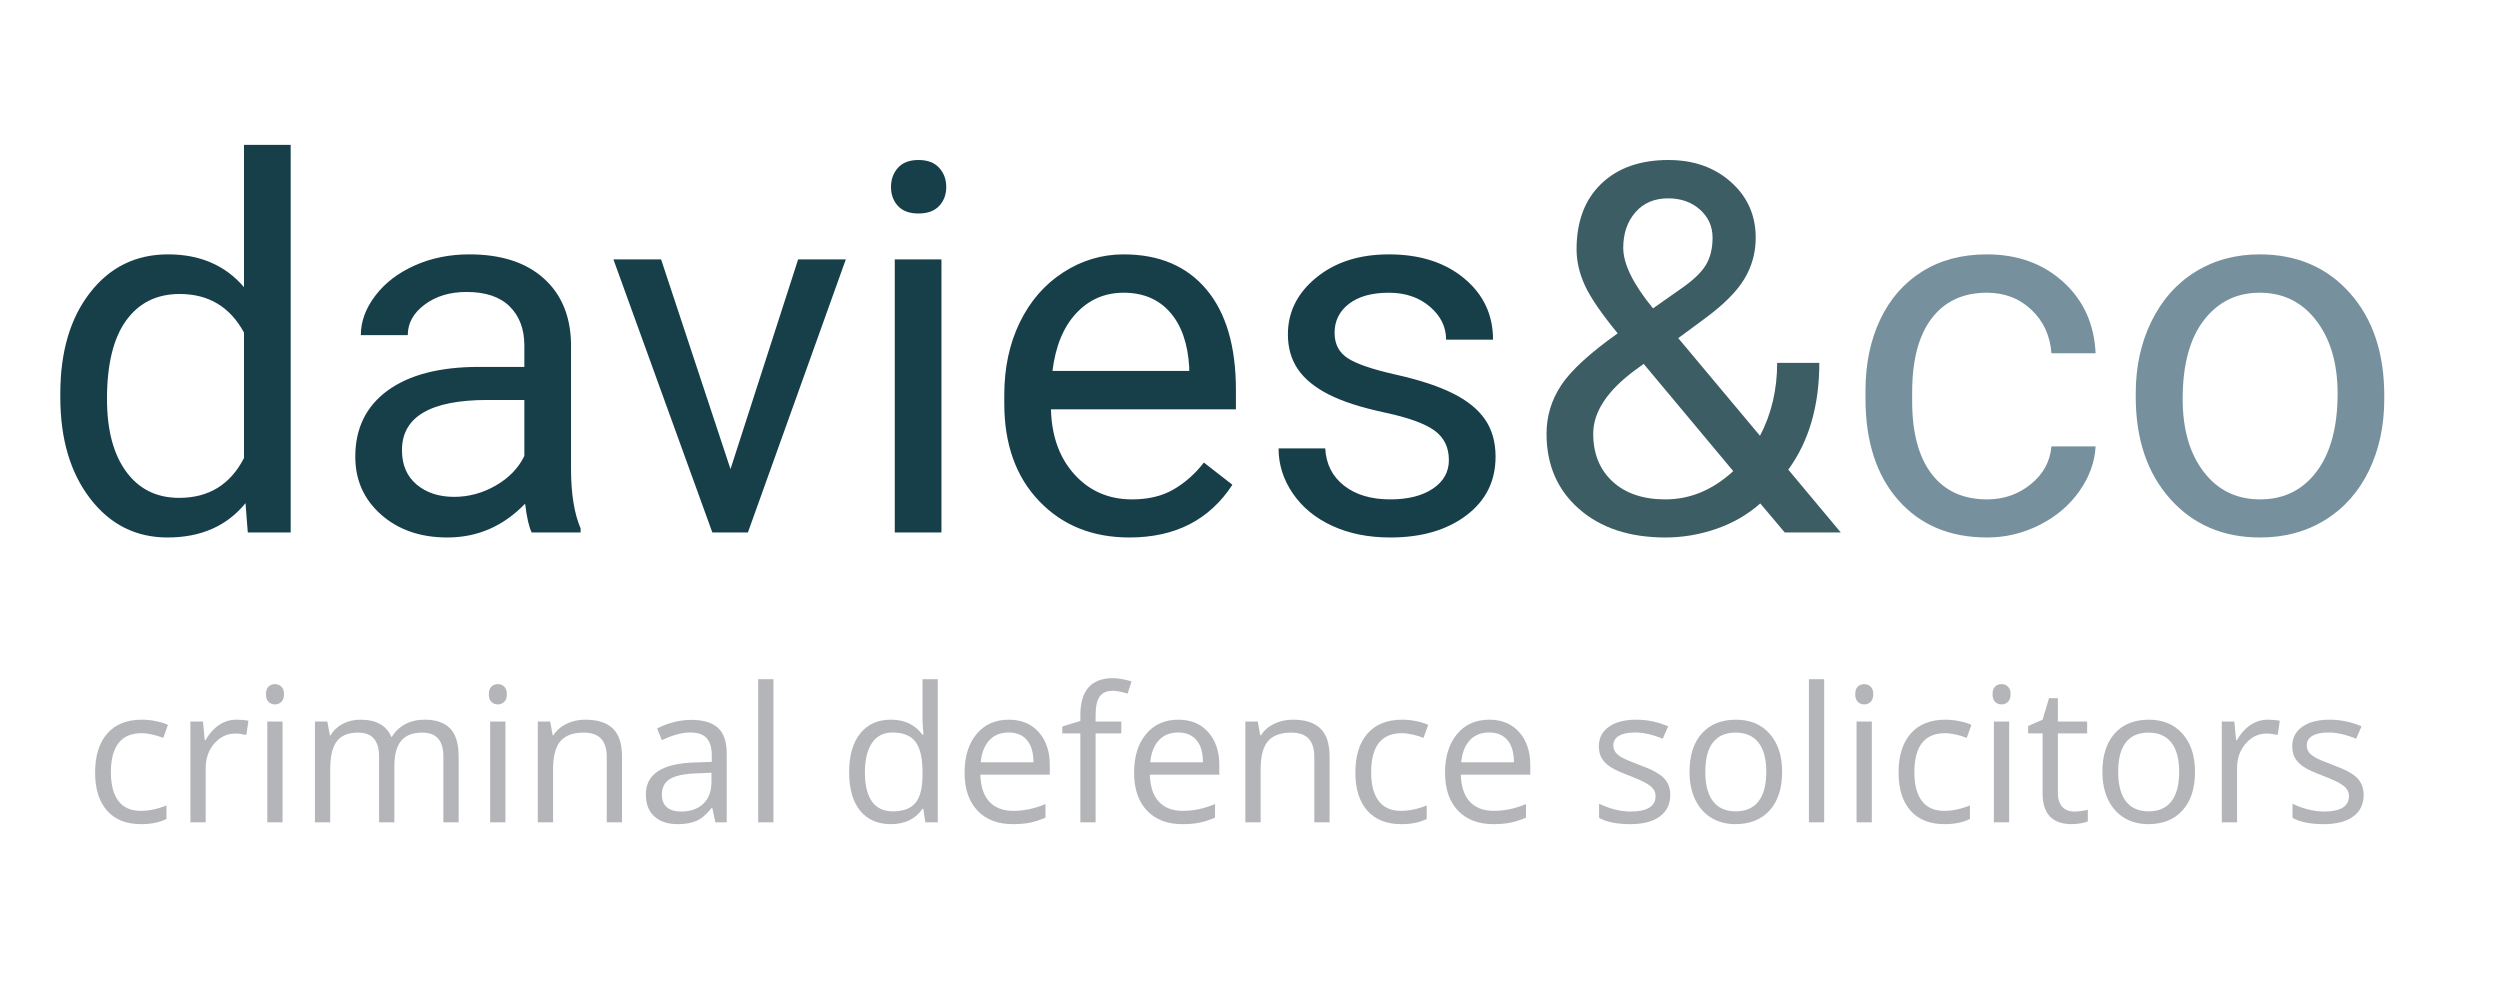
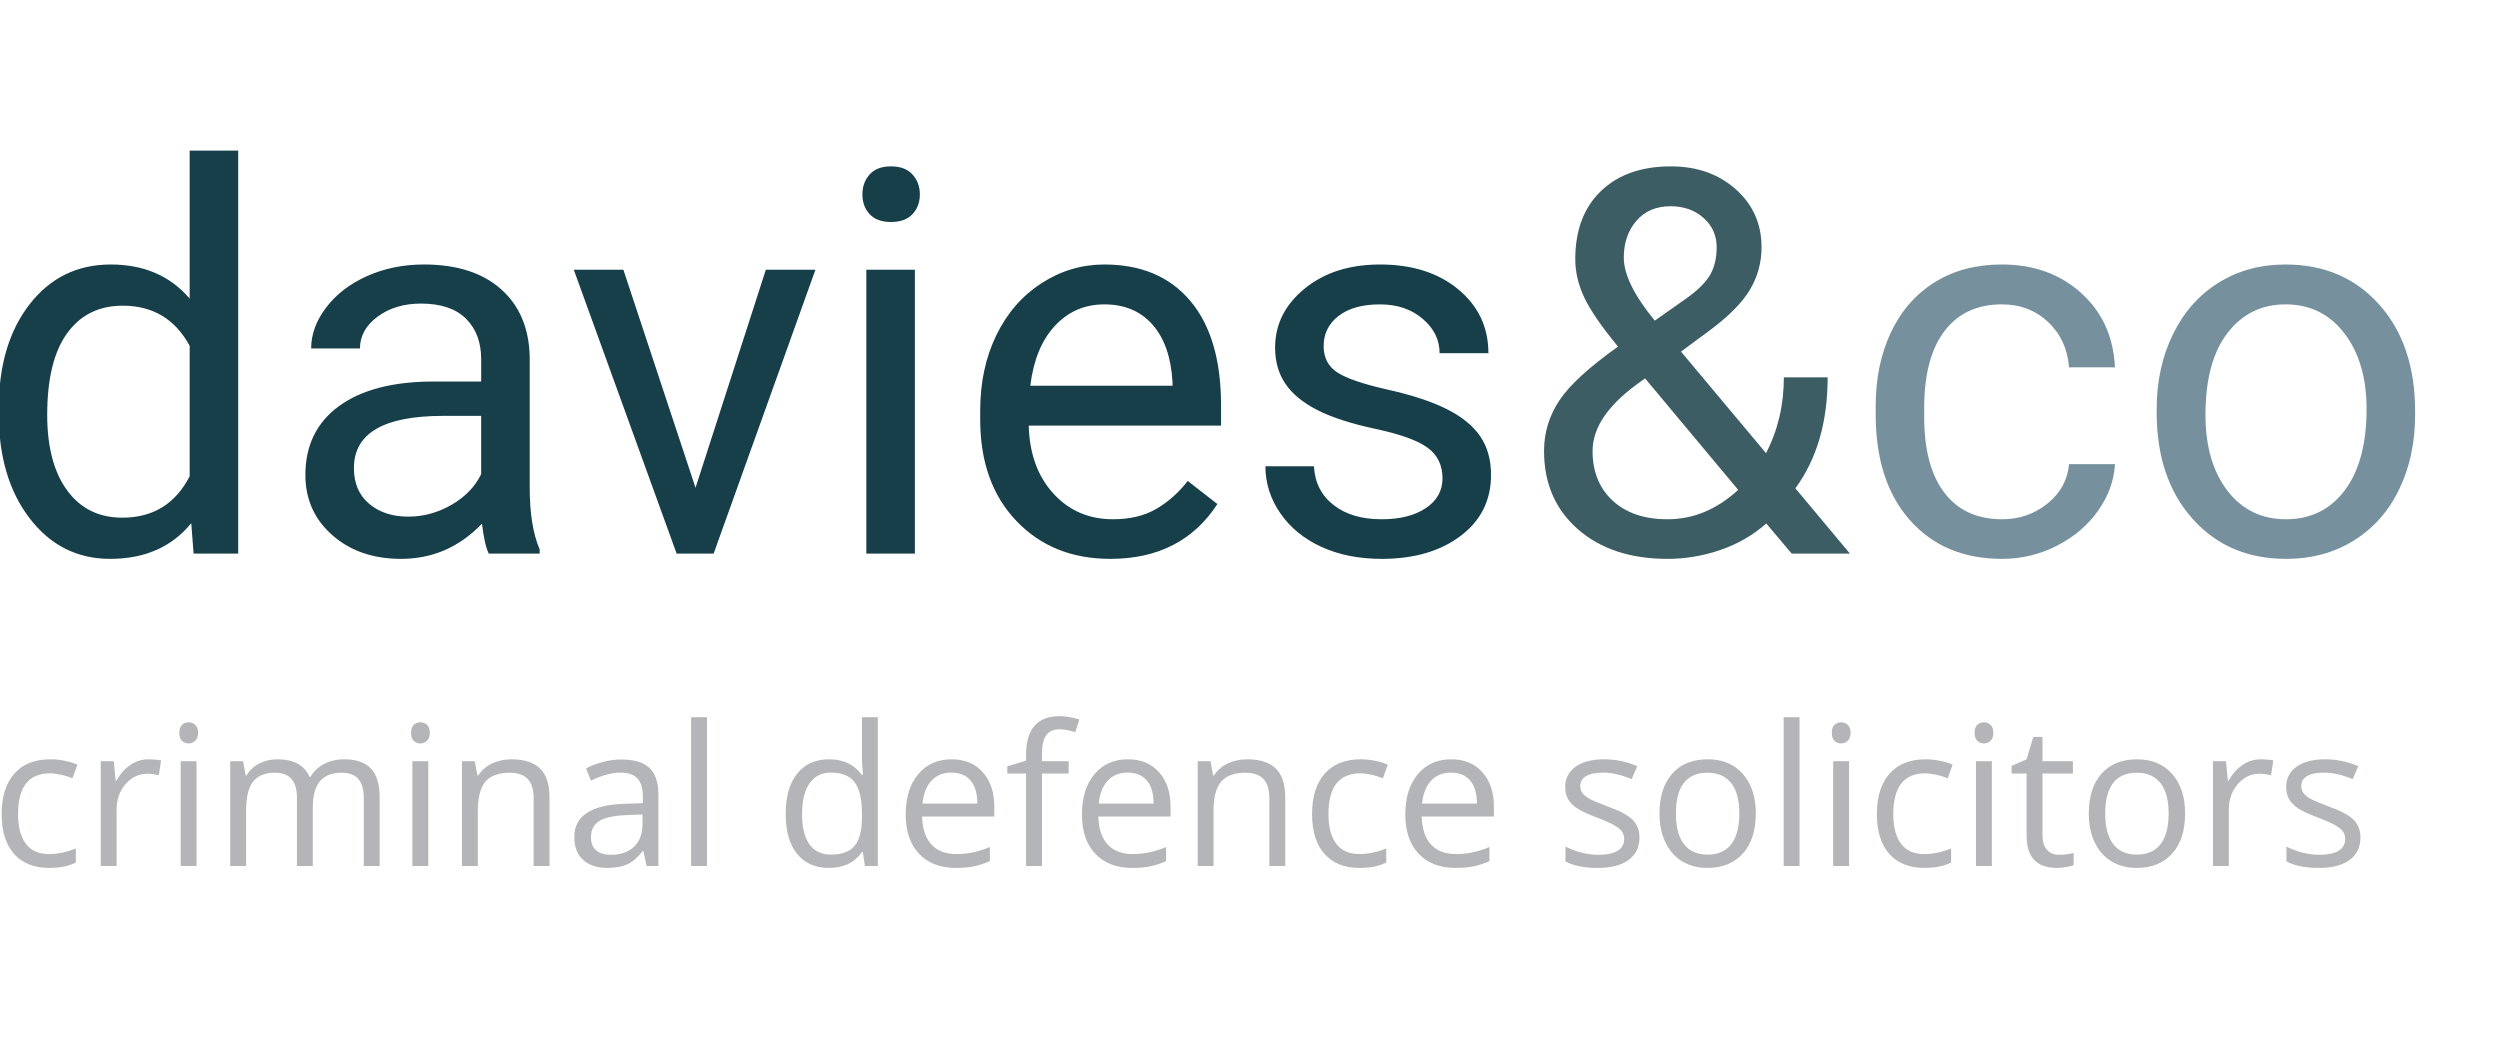
- <svg xmlns="http://www.w3.org/2000/svg" version="1.1" viewBox="0.0 0.0 619.226 246.63" fill="none" stroke="none" stroke-linecap="square" stroke-miterlimit="10">
+ <svg xmlns="http://www.w3.org/2000/svg" version="1.1" viewBox="0.0 0.0 595.53 247.068" fill="none" stroke="none" stroke-linecap="square" stroke-miterlimit="10">
  <clipPath id="p.0">
-     <path d="m0 0l619.226 0l0 246.63l-619.226 0l0 -246.63z" clip-rule="nonzero" />
+     <path d="m0 0l595.53 0l0 247.068l-595.53 0l0 -247.068z" clip-rule="nonzero" />
  </clipPath>
  <g clip-path="url(#p.0)">
-     <path fill="#000000" fill-opacity="0.0" d="m0 0l619.226 0l0 246.63l-619.226 0z" fill-rule="evenodd" />
-     <path fill="#000000" fill-opacity="0.0" d="m0 0l656.346 0l0 149.89l-656.346 0z" fill-rule="evenodd" />
-     <path fill="#163f4a" d="m14.938 97.505q0 -15.562 7.375 -25.031q7.375 -9.469 19.312 -9.469q11.875 0 18.812 8.125l0 -35.25l11.562 0l0 96.0l-10.625 0l-0.562 -7.25q-6.938 8.5 -19.312 8.5q-11.75 0 -19.156 -9.625q-7.406 -9.625 -7.406 -25.125l0 -0.875zm11.562 1.312q0 11.5 4.75 18.0q4.75 6.5 13.125 6.5q11.0 0 16.062 -9.875l0 -31.062q-5.188 -9.562 -15.938 -9.562q-8.5 0 -13.25 6.562q-4.75 6.562 -4.75 19.438zm105.188 33.062q-1.0 -2.0 -1.625 -7.125q-8.062 8.375 -19.25 8.375q-10.0 0 -16.406 -5.656q-6.406 -5.656 -6.406 -14.344q0 -10.562 8.031 -16.406q8.031 -5.844 22.594 -5.844l11.25 0l0 -5.312q0 -6.062 -3.625 -9.656q-3.625 -3.594 -10.688 -3.594q-6.188 0 -10.375 3.125q-4.188 3.125 -4.188 7.562l-11.625 0q0 -5.062 3.594 -9.781q3.594 -4.719 9.75 -7.469q6.156 -2.75 13.531 -2.75q11.688 0 18.312 5.844q6.625 5.844 6.875 16.094l0 31.125q0 9.312 2.375 14.812l0 1.0l-12.125 0zm-19.188 -8.812q5.438 0 10.312 -2.812q4.875 -2.812 7.062 -7.312l0 -13.875l-9.062 0q-21.25 0 -21.25 12.438q0 5.438 3.625 8.5q3.625 3.062 9.312 3.062zm68.438 -6.875l16.75 -51.938l11.812 0l-24.25 67.625l-8.812 0l-24.5 -67.625l11.812 0l17.188 51.938zm52.25 15.688l-11.562 0l0 -67.625l11.562 0l0 67.625zm-12.5 -85.562q0 -2.812 1.719 -4.75q1.719 -1.938 5.094 -1.938q3.375 0 5.125 1.938q1.75 1.938 1.75 4.75q0 2.812 -1.75 4.688q-1.75 1.875 -5.125 1.875q-3.375 0 -5.094 -1.875q-1.719 -1.875 -1.719 -4.688zm59.062 86.812q-13.75 0 -22.375 -9.031q-8.625 -9.031 -8.625 -24.156l0 -2.125q0 -10.062 3.844 -17.969q3.844 -7.906 10.75 -12.375q6.906 -4.469 14.969 -4.469q13.188 0 20.5 8.688q7.312 8.688 7.312 24.875l0 4.812l-45.812 0q0.25 10.0 5.844 16.156q5.594 6.156 14.219 6.156q6.125 0 10.375 -2.5q4.25 -2.5 7.438 -6.625l7.062 5.5q-8.5 13.062 -25.5 13.062zm-1.438 -60.625q-7.0 0 -11.75 5.094q-4.75 5.094 -5.875 14.281l33.875 0l0 -0.875q-0.5 -8.812 -4.75 -13.656q-4.25 -4.844 -11.5 -4.844zm80.562 41.438q0 -4.688 -3.531 -7.281q-3.531 -2.594 -12.312 -4.469q-8.781 -1.875 -13.938 -4.5q-5.156 -2.625 -7.625 -6.25q-2.469 -3.625 -2.469 -8.625q0 -8.312 7.031 -14.062q7.031 -5.75 17.969 -5.75q11.5 0 18.656 5.938q7.156 5.938 7.156 15.188l-11.625 0q0 -4.75 -4.031 -8.188q-4.031 -3.438 -10.156 -3.438q-6.312 0 -9.875 2.75q-3.562 2.75 -3.562 7.188q0 4.188 3.312 6.312q3.312 2.125 11.969 4.062q8.656 1.938 14.031 4.625q5.375 2.688 7.969 6.469q2.594 3.781 2.594 9.219q0 9.062 -7.25 14.531q-7.25 5.469 -18.812 5.469q-8.125 0 -14.375 -2.875q-6.25 -2.875 -9.781 -8.031q-3.531 -5.156 -3.531 -11.156l11.562 0q0.312 5.812 4.656 9.219q4.344 3.406 11.469 3.406q6.562 0 10.531 -2.656q3.969 -2.656 3.969 -7.094z" fill-rule="nonzero" />
-     <path fill="#3d5d64" d="m383.062 107.443q0 -6.562 3.656 -12.062q3.656 -5.5 13.969 -12.812q-6.062 -7.375 -8.125 -11.875q-2.062 -4.5 -2.062 -8.938q0 -10.375 6.125 -16.25q6.125 -5.875 16.625 -5.875q9.375 0 15.5 5.469q6.125 5.469 6.125 13.781q0 5.5 -2.781 10.156q-2.781 4.656 -9.719 9.781l-6.688 4.938l20.25 24.188q4.25 -8.125 4.25 -18.062l10.438 0q0 15.938 -7.688 26.438l13.0 15.562l-13.875 0l-6.062 -7.188q-4.625 4.125 -10.844 6.281q-6.219 2.156 -12.656 2.156q-13.312 0 -21.375 -7.062q-8.062 -7.062 -8.062 -18.625zm29.438 16.25q9.188 0 16.812 -7.0l-22.188 -26.562l-2.062 1.5q-10.438 7.688 -10.438 15.812q0 7.375 4.781 11.812q4.781 4.438 13.094 4.438zm-10.438 -62.312q0 6.0 7.375 15.0l7.375 -5.188q4.25 -3.0 5.812 -5.719q1.562 -2.719 1.562 -6.594q0 -4.188 -3.125 -6.969q-3.125 -2.781 -7.875 -2.781q-5.125 0 -8.125 3.469q-3.0 3.469 -3.0 8.781z" fill-rule="nonzero" />
-     <path fill="#76919d" d="m492.188 123.693q6.188 0 10.812 -3.75q4.625 -3.75 5.125 -9.375l10.938 0q-0.312 5.812 -4.0 11.062q-3.688 5.25 -9.844 8.375q-6.156 3.125 -13.031 3.125q-13.812 0 -21.969 -9.219q-8.156 -9.219 -8.156 -25.219l0 -1.938q0 -9.875 3.625 -17.562q3.625 -7.688 10.406 -11.938q6.781 -4.25 16.031 -4.25q11.375 0 18.906 6.812q7.531 6.812 8.031 17.688l-10.938 0q-0.5 -6.562 -4.969 -10.781q-4.469 -4.219 -11.031 -4.219q-8.812 0 -13.656 6.344q-4.844 6.344 -4.844 18.344l0 2.188q0 11.688 4.812 18.0q4.812 6.312 13.75 6.312zm36.812 -26.25q0 -9.938 3.906 -17.875q3.906 -7.938 10.875 -12.25q6.969 -4.312 15.906 -4.312q13.812 0 22.344 9.562q8.531 9.562 8.531 25.438l0 0.812q0 9.875 -3.781 17.719q-3.781 7.844 -10.812 12.219q-7.031 4.375 -16.156 4.375q-13.75 0 -22.281 -9.562q-8.531 -9.562 -8.531 -25.312l0 -0.812zm11.625 1.375q0 11.25 5.219 18.062q5.219 6.812 13.969 6.812q8.812 0 14.0 -6.906q5.188 -6.906 5.188 -19.344q0 -11.125 -5.281 -18.031q-5.281 -6.906 -14.031 -6.906q-8.562 0 -13.812 6.812q-5.25 6.812 -5.25 19.5z" fill-rule="nonzero" />
-     <path fill="#000000" fill-opacity="0.0" d="m11.934 149.881l763.748 0l0 89.102l-763.748 0z" fill-rule="evenodd" />
-     <path fill="#b4b5b8" d="m34.919 204.134q-5.422 0 -8.391 -3.328q-2.969 -3.344 -2.969 -9.453q0 -6.266 3.016 -9.672q3.016 -3.422 8.594 -3.422q1.797 0 3.594 0.391q1.812 0.375 2.828 0.906l-1.156 3.219q-1.25 -0.516 -2.734 -0.844q-1.484 -0.328 -2.625 -0.328q-7.609 0 -7.609 9.703q0 4.609 1.859 7.078q1.859 2.453 5.5 2.453q3.125 0 6.406 -1.344l0 3.344q-2.5 1.297 -6.312 1.297zm23.634 -25.875q1.656 0 2.984 0.266l-0.531 3.516q-1.547 -0.344 -2.734 -0.344q-3.031 0 -5.188 2.469q-2.141 2.453 -2.141 6.125l0 13.391l-3.781 0l0 -24.969l3.109 0l0.438 4.625l0.188 0q1.391 -2.438 3.344 -3.75q1.953 -1.328 4.312 -1.328zm11.436 25.422l-3.781 0l0 -24.969l3.781 0l0 24.969zm-4.109 -31.734q0 -1.297 0.641 -1.891q0.641 -0.609 1.594 -0.609q0.906 0 1.562 0.609q0.672 0.609 0.672 1.891q0 1.281 -0.672 1.906q-0.656 0.625 -1.562 0.625q-0.953 0 -1.594 -0.625q-0.641 -0.625 -0.641 -1.906zm43.941 31.734l0 -16.25q0 -2.984 -1.281 -4.469q-1.266 -1.5 -3.953 -1.5q-3.531 0 -5.219 2.031q-1.688 2.031 -1.688 6.25l0 13.938l-3.781 0l0 -16.25q0 -2.984 -1.281 -4.469q-1.266 -1.5 -3.984 -1.5q-3.547 0 -5.203 2.141q-1.641 2.125 -1.641 6.984l0 13.094l-3.781 0l0 -24.969l3.062 0l0.625 3.422l0.172 0q1.078 -1.828 3.016 -2.844q1.953 -1.031 4.375 -1.031q5.859 0 7.656 4.234l0.172 0q1.125 -1.953 3.234 -3.094q2.125 -1.141 4.844 -1.141q4.234 0 6.328 2.172q2.109 2.172 2.109 6.969l0 16.281l-3.781 0zm15.367 0l-3.781 0l0 -24.969l3.781 0l0 24.969zm-4.109 -31.734q0 -1.297 0.641 -1.891q0.641 -0.609 1.594 -0.609q0.906 0 1.562 0.609q0.672 0.609 0.672 1.891q0 1.281 -0.672 1.906q-0.656 0.625 -1.562 0.625q-0.953 0 -1.594 -0.625q-0.641 -0.625 -0.641 -1.906zm29.207 31.734l0 -16.156q0 -3.047 -1.391 -4.547q-1.391 -1.516 -4.344 -1.516q-3.922 0 -5.75 2.125q-1.812 2.125 -1.812 7.0l0 13.094l-3.781 0l0 -24.969l3.062 0l0.625 3.422l0.172 0q1.172 -1.844 3.266 -2.859q2.094 -1.016 4.672 -1.016q4.516 0 6.781 2.172q2.281 2.172 2.281 6.969l0 16.281l-3.781 0zm26.902 0l-0.75 -3.547l-0.172 0q-1.875 2.344 -3.734 3.172q-1.859 0.828 -4.641 0.828q-3.703 0 -5.812 -1.906q-2.109 -1.922 -2.109 -5.453q0 -7.562 12.094 -7.922l4.234 -0.141l0 -1.547q0 -2.938 -1.266 -4.328q-1.25 -1.406 -4.031 -1.406q-3.125 0 -7.062 1.906l-1.172 -2.891q1.844 -1.0 4.047 -1.562q2.203 -0.578 4.406 -0.578q4.469 0 6.625 1.984q2.156 1.969 2.156 6.344l0 17.047l-2.812 0zm-8.531 -2.672q3.531 0 5.547 -1.922q2.016 -1.938 2.016 -5.438l0 -2.25l-3.781 0.156q-4.516 0.172 -6.516 1.406q-1.984 1.234 -1.984 3.859q0 2.047 1.234 3.125q1.25 1.062 3.484 1.062zm22.917 2.672l-3.781 0l0 -35.453l3.781 0l0 35.453zm37.124 -3.344l-0.203 0q-2.625 3.797 -7.828 3.797q-4.906 0 -7.625 -3.344q-2.719 -3.344 -2.719 -9.531q0 -6.172 2.734 -9.578q2.734 -3.422 7.609 -3.422q5.078 0 7.781 3.688l0.297 0l-0.156 -1.797l-0.094 -1.75l0 -10.172l3.781 0l0 35.453l-3.078 0l-0.5 -3.344zm-7.562 0.625q3.875 0 5.609 -2.094q1.75 -2.109 1.75 -6.812l0 -0.797q0 -5.297 -1.766 -7.562q-1.766 -2.266 -5.641 -2.266q-3.328 0 -5.094 2.578q-1.766 2.578 -1.766 7.297q0 4.781 1.75 7.219q1.766 2.438 5.156 2.438zm29.716 3.172q-5.547 0 -8.75 -3.359q-3.188 -3.375 -3.188 -9.375q0 -6.031 2.969 -9.578q2.969 -3.562 7.984 -3.562q4.688 0 7.422 3.094q2.734 3.078 2.734 8.141l0 2.391l-17.203 0q0.125 4.391 2.219 6.672q2.109 2.281 5.938 2.281q4.031 0 7.984 -1.688l0 3.375q-2.016 0.859 -3.797 1.234q-1.781 0.375 -4.312 0.375zm-1.031 -22.703q-3.0 0 -4.797 1.953q-1.781 1.953 -2.109 5.422l13.062 0q0 -3.578 -1.594 -5.469q-1.594 -1.906 -4.562 -1.906zm27.91 0.219l-6.359 0l0 22.031l-3.781 0l0 -22.031l-4.469 0l0 -1.703l4.469 -1.375l0 -1.391q0 -9.203 8.047 -9.203q1.984 0 4.641 0.797l-0.984 3.031q-2.188 -0.703 -3.734 -0.703q-2.141 0 -3.172 1.422q-1.016 1.422 -1.016 4.578l0 1.609l6.359 0l0 2.938zm15.107 22.484q-5.547 0 -8.75 -3.359q-3.188 -3.375 -3.188 -9.375q0 -6.031 2.969 -9.578q2.969 -3.562 7.984 -3.562q4.688 0 7.422 3.094q2.734 3.078 2.734 8.141l0 2.391l-17.203 0q0.125 4.391 2.219 6.672q2.109 2.281 5.938 2.281q4.031 0 7.984 -1.688l0 3.375q-2.016 0.859 -3.797 1.234q-1.781 0.375 -4.312 0.375zm-1.031 -22.703q-3.0 0 -4.797 1.953q-1.781 1.953 -2.109 5.422l13.062 0q0 -3.578 -1.594 -5.469q-1.594 -1.906 -4.562 -1.906zm33.738 22.25l0 -16.156q0 -3.047 -1.391 -4.547q-1.391 -1.516 -4.344 -1.516q-3.922 0 -5.75 2.125q-1.812 2.125 -1.812 7.0l0 13.094l-3.781 0l0 -24.969l3.062 0l0.625 3.422l0.172 0q1.172 -1.844 3.266 -2.859q2.094 -1.016 4.672 -1.016q4.516 0 6.781 2.172q2.281 2.172 2.281 6.969l0 16.281l-3.781 0zm21.527 0.453q-5.422 0 -8.391 -3.328q-2.969 -3.344 -2.969 -9.453q0 -6.266 3.016 -9.672q3.016 -3.422 8.594 -3.422q1.797 0 3.594 0.391q1.812 0.375 2.828 0.906l-1.156 3.219q-1.25 -0.516 -2.734 -0.844q-1.484 -0.328 -2.625 -0.328q-7.609 0 -7.609 9.703q0 4.609 1.859 7.078q1.859 2.453 5.5 2.453q3.125 0 6.406 -1.344l0 3.344q-2.5 1.297 -6.312 1.297zm22.79 0q-5.547 0 -8.75 -3.359q-3.188 -3.375 -3.188 -9.375q0 -6.031 2.969 -9.578q2.969 -3.562 7.984 -3.562q4.688 0 7.422 3.094q2.734 3.078 2.734 8.141l0 2.391l-17.203 0q0.125 4.391 2.219 6.672q2.109 2.281 5.938 2.281q4.031 0 7.984 -1.688l0 3.375q-2.016 0.859 -3.797 1.234q-1.781 0.375 -4.312 0.375zm-1.031 -22.703q-3.0 0 -4.797 1.953q-1.781 1.953 -2.109 5.422l13.062 0q0 -3.578 -1.594 -5.469q-1.594 -1.906 -4.562 -1.906zm44.874 15.438q0 3.484 -2.594 5.375q-2.594 1.891 -7.281 1.891q-4.969 0 -7.75 -1.562l0 -3.516q1.797 0.906 3.859 1.438q2.062 0.516 3.969 0.516q2.969 0 4.562 -0.938q1.594 -0.953 1.594 -2.891q0 -1.453 -1.266 -2.484q-1.266 -1.047 -4.922 -2.453q-3.5 -1.297 -4.969 -2.266q-1.469 -0.969 -2.188 -2.188q-0.703 -1.234 -0.703 -2.953q0 -3.047 2.469 -4.812q2.484 -1.766 6.812 -1.766q4.031 0 7.891 1.641l-1.344 3.078q-3.766 -1.547 -6.812 -1.547q-2.688 0 -4.062 0.844q-1.359 0.828 -1.359 2.312q0 1.0 0.516 1.719q0.516 0.703 1.641 1.344q1.141 0.625 4.375 1.844q4.453 1.609 6.0 3.25q1.562 1.641 1.562 4.125zm27.711 -5.688q0 6.094 -3.078 9.531q-3.078 3.422 -8.5 3.422q-3.344 0 -5.953 -1.562q-2.594 -1.578 -4.0 -4.516q-1.406 -2.938 -1.406 -6.875q0 -6.109 3.047 -9.516q3.047 -3.406 8.469 -3.406q5.25 0 8.328 3.484q3.094 3.484 3.094 9.438zm-19.031 0q0 4.781 1.906 7.281q1.922 2.5 5.641 2.5q3.719 0 5.641 -2.484q1.922 -2.5 1.922 -7.297q0 -4.766 -1.922 -7.234q-1.922 -2.484 -5.688 -2.484q-3.719 0 -5.609 2.438q-1.891 2.438 -1.891 7.281zm29.446 12.5l-3.781 0l0 -35.453l3.781 0l0 35.453zm11.801 0l-3.781 0l0 -24.969l3.781 0l0 24.969zm-4.109 -31.734q0 -1.297 0.641 -1.891q0.641 -0.609 1.594 -0.609q0.906 0 1.562 0.609q0.672 0.609 0.672 1.891q0 1.281 -0.672 1.906q-0.656 0.625 -1.562 0.625q-0.953 0 -1.594 -0.625q-0.641 -0.625 -0.641 -1.906zm22.098 32.188q-5.422 0 -8.391 -3.328q-2.969 -3.344 -2.969 -9.453q0 -6.266 3.016 -9.672q3.016 -3.422 8.594 -3.422q1.797 0 3.594 0.391q1.812 0.375 2.828 0.906l-1.156 3.219q-1.25 -0.516 -2.734 -0.844q-1.484 -0.328 -2.625 -0.328q-7.609 0 -7.609 9.703q0 4.609 1.859 7.078q1.859 2.453 5.5 2.453q3.125 0 6.406 -1.344l0 3.344q-2.5 1.297 -6.312 1.297zm16.024 -0.453l-3.781 0l0 -24.969l3.781 0l0 24.969zm-4.109 -31.734q0 -1.297 0.641 -1.891q0.641 -0.609 1.594 -0.609q0.906 0 1.562 0.609q0.672 0.609 0.672 1.891q0 1.281 -0.672 1.906q-0.656 0.625 -1.562 0.625q-0.953 0 -1.594 -0.625q-0.641 -0.625 -0.641 -1.906zm20.191 29.062q1.0 0 1.922 -0.141q0.938 -0.156 1.484 -0.312l0 2.891q-0.609 0.297 -1.812 0.484q-1.188 0.203 -2.141 0.203q-7.25 0 -7.25 -7.625l0 -14.859l-3.578 0l0 -1.828l3.578 -1.562l1.594 -5.328l2.188 0l0 5.781l7.25 0l0 2.938l-7.25 0l0 14.703q0 2.25 1.062 3.453q1.078 1.203 2.953 1.203zm29.955 -9.828q0 6.094 -3.078 9.531q-3.078 3.422 -8.5 3.422q-3.344 0 -5.953 -1.562q-2.594 -1.578 -4.0 -4.516q-1.406 -2.938 -1.406 -6.875q0 -6.109 3.047 -9.516q3.047 -3.406 8.469 -3.406q5.25 0 8.328 3.484q3.094 3.484 3.094 9.438zm-19.031 0q0 4.781 1.906 7.281q1.922 2.5 5.641 2.5q3.719 0 5.641 -2.484q1.922 -2.5 1.922 -7.297q0 -4.766 -1.922 -7.234q-1.922 -2.484 -5.688 -2.484q-3.719 0 -5.609 2.438q-1.891 2.438 -1.891 7.281zm37.056 -12.922q1.656 0 2.984 0.266l-0.531 3.516q-1.547 -0.344 -2.734 -0.344q-3.031 0 -5.188 2.469q-2.141 2.453 -2.141 6.125l0 13.391l-3.781 0l0 -24.969l3.109 0l0.438 4.625l0.188 0q1.391 -2.438 3.344 -3.75q1.953 -1.328 4.312 -1.328zm23.748 18.609q0 3.484 -2.594 5.375q-2.594 1.891 -7.281 1.891q-4.969 0 -7.75 -1.562l0 -3.516q1.797 0.906 3.859 1.438q2.062 0.516 3.969 0.516q2.969 0 4.562 -0.938q1.594 -0.953 1.594 -2.891q0 -1.453 -1.266 -2.484q-1.266 -1.047 -4.922 -2.453q-3.5 -1.297 -4.969 -2.266q-1.469 -0.969 -2.188 -2.188q-0.703 -1.234 -0.703 -2.953q0 -3.047 2.469 -4.812q2.484 -1.766 6.812 -1.766q4.031 0 7.891 1.641l-1.344 3.078q-3.766 -1.547 -6.812 -1.547q-2.688 0 -4.062 0.844q-1.359 0.828 -1.359 2.312q0 1.0 0.516 1.719q0.516 0.703 1.641 1.344q1.141 0.625 4.375 1.844q4.453 1.609 6.0 3.25q1.562 1.641 1.562 4.125z" fill-rule="nonzero" />
+     <path fill="#000000" fill-opacity="0.0" d="m0 0l595.53 0l0 247.068l-595.53 0z" fill-rule="evenodd" />
+     <path fill="#000000" fill-opacity="0.0" d="m-15.255 0l656.346 0l0 149.89l-656.346 0z" fill-rule="evenodd" />
+     <path fill="#163f4a" d="m-0.317 97.505q0 -15.562 7.375 -25.031q7.375 -9.469 19.312 -9.469q11.875 0 18.812 8.125l0 -35.25l11.562 0l0 96.0l-10.625 0l-0.562 -7.25q-6.938 8.5 -19.312 8.5q-11.75 0 -19.156 -9.625q-7.406 -9.625 -7.406 -25.125l0 -0.875zm11.562 1.312q0 11.5 4.75 18.0q4.75 6.5 13.125 6.5q11.0 0 16.062 -9.875l0 -31.062q-5.188 -9.562 -15.938 -9.562q-8.5 0 -13.25 6.562q-4.75 6.562 -4.75 19.438zm105.188 33.062q-1.0 -2.0 -1.625 -7.125q-8.062 8.375 -19.25 8.375q-10.0 0 -16.406 -5.656q-6.406 -5.656 -6.406 -14.344q0 -10.562 8.031 -16.406q8.031 -5.844 22.594 -5.844l11.25 0l0 -5.312q0 -6.062 -3.625 -9.656q-3.625 -3.594 -10.688 -3.594q-6.188 0 -10.375 3.125q-4.188 3.125 -4.188 7.562l-11.625 0q0 -5.062 3.594 -9.781q3.594 -4.719 9.75 -7.469q6.156 -2.75 13.531 -2.75q11.688 0 18.312 5.844q6.625 5.844 6.875 16.094l0 31.125q0 9.312 2.375 14.812l0 1.0l-12.125 0zm-19.188 -8.812q5.438 0 10.312 -2.812q4.875 -2.812 7.062 -7.312l0 -13.875l-9.062 0q-21.25 0 -21.25 12.438q0 5.438 3.625 8.5q3.625 3.062 9.312 3.062zm68.438 -6.875l16.75 -51.938l11.812 0l-24.25 67.625l-8.812 0l-24.5 -67.625l11.812 0l17.188 51.938zm52.25 15.688l-11.562 0l0 -67.625l11.562 0l0 67.625zm-12.5 -85.562q0 -2.812 1.719 -4.75q1.719 -1.938 5.094 -1.938q3.375 0 5.125 1.938q1.75 1.938 1.75 4.75q0 2.812 -1.75 4.688q-1.75 1.875 -5.125 1.875q-3.375 0 -5.094 -1.875q-1.719 -1.875 -1.719 -4.688zm59.062 86.812q-13.75 0 -22.375 -9.031q-8.625 -9.031 -8.625 -24.156l0 -2.125q0 -10.062 3.844 -17.969q3.844 -7.906 10.75 -12.375q6.906 -4.469 14.969 -4.469q13.188 0 20.5 8.688q7.312 8.688 7.312 24.875l0 4.812l-45.812 0q0.25 10.0 5.844 16.156q5.594 6.156 14.219 6.156q6.125 0 10.375 -2.5q4.25 -2.5 7.438 -6.625l7.062 5.5q-8.5 13.062 -25.5 13.062zm-1.438 -60.625q-7.0 0 -11.75 5.094q-4.75 5.094 -5.875 14.281l33.875 0l0 -0.875q-0.5 -8.812 -4.75 -13.656q-4.25 -4.844 -11.5 -4.844zm80.562 41.438q0 -4.688 -3.531 -7.281q-3.531 -2.594 -12.312 -4.469q-8.781 -1.875 -13.938 -4.5q-5.156 -2.625 -7.625 -6.25q-2.469 -3.625 -2.469 -8.625q0 -8.312 7.031 -14.062q7.031 -5.75 17.969 -5.75q11.5 0 18.656 5.938q7.156 5.938 7.156 15.188l-11.625 0q0 -4.75 -4.031 -8.188q-4.031 -3.438 -10.156 -3.438q-6.312 0 -9.875 2.75q-3.562 2.75 -3.562 7.188q0 4.188 3.312 6.312q3.312 2.125 11.969 4.062q8.656 1.938 14.031 4.625q5.375 2.688 7.969 6.469q2.594 3.781 2.594 9.219q0 9.062 -7.25 14.531q-7.25 5.469 -18.812 5.469q-8.125 0 -14.375 -2.875q-6.25 -2.875 -9.781 -8.031q-3.531 -5.156 -3.531 -11.156l11.562 0q0.312 5.812 4.656 9.219q4.344 3.406 11.469 3.406q6.562 0 10.531 -2.656q3.969 -2.656 3.969 -7.094z" fill-rule="nonzero" />
+     <path fill="#3d5d64" d="m367.808 107.443q0 -6.562 3.656 -12.062q3.656 -5.5 13.969 -12.812q-6.062 -7.375 -8.125 -11.875q-2.062 -4.5 -2.062 -8.938q0 -10.375 6.125 -16.25q6.125 -5.875 16.625 -5.875q9.375 0 15.5 5.469q6.125 5.469 6.125 13.781q0 5.5 -2.781 10.156q-2.781 4.656 -9.719 9.781l-6.688 4.938l20.25 24.188q4.25 -8.125 4.25 -18.062l10.438 0q0 15.938 -7.688 26.438l13.0 15.562l-13.875 0l-6.062 -7.188q-4.625 4.125 -10.844 6.281q-6.219 2.156 -12.656 2.156q-13.312 0 -21.375 -7.062q-8.062 -7.062 -8.062 -18.625zm29.438 16.25q9.188 0 16.812 -7.0l-22.188 -26.562l-2.062 1.5q-10.438 7.688 -10.438 15.812q0 7.375 4.781 11.812q4.781 4.438 13.094 4.438zm-10.438 -62.312q0 6.0 7.375 15.0l7.375 -5.188q4.25 -3.0 5.812 -5.719q1.562 -2.719 1.562 -6.594q0 -4.188 -3.125 -6.969q-3.125 -2.781 -7.875 -2.781q-5.125 0 -8.125 3.469q-3.0 3.469 -3.0 8.781z" fill-rule="nonzero" />
+     <path fill="#76919d" d="m476.933 123.693q6.188 0 10.812 -3.75q4.625 -3.75 5.125 -9.375l10.938 0q-0.312 5.812 -4.0 11.062q-3.688 5.25 -9.844 8.375q-6.156 3.125 -13.031 3.125q-13.812 0 -21.969 -9.219q-8.156 -9.219 -8.156 -25.219l0 -1.938q0 -9.875 3.625 -17.562q3.625 -7.688 10.406 -11.938q6.781 -4.25 16.031 -4.25q11.375 0 18.906 6.812q7.531 6.812 8.031 17.688l-10.938 0q-0.5 -6.562 -4.969 -10.781q-4.469 -4.219 -11.031 -4.219q-8.812 0 -13.656 6.344q-4.844 6.344 -4.844 18.344l0 2.188q0 11.688 4.812 18.0q4.812 6.312 13.75 6.312zm36.813 -26.25q0 -9.938 3.906 -17.875q3.906 -7.938 10.875 -12.25q6.969 -4.312 15.906 -4.312q13.812 0 22.344 9.562q8.531 9.562 8.531 25.438l0 0.812q0 9.875 -3.781 17.719q-3.781 7.844 -10.812 12.219q-7.031 4.375 -16.156 4.375q-13.75 0 -22.281 -9.562q-8.531 -9.562 -8.531 -25.312l0 -0.812zm11.625 1.375q0 11.25 5.219 18.062q5.219 6.812 13.969 6.812q8.812 0 14.0 -6.906q5.188 -6.906 5.188 -19.344q0 -11.125 -5.281 -18.031q-5.281 -6.906 -14.031 -6.906q-8.562 0 -13.812 6.812q-5.25 6.812 -5.25 19.5z" fill-rule="nonzero" />
+     <path fill="#000000" fill-opacity="0.0" d="m-11.231 152.495l763.748 0l0 89.102l-763.748 0z" fill-rule="evenodd" />
+     <path fill="#b4b5b8" d="m11.753 206.748q-5.422 0 -8.391 -3.328q-2.969 -3.344 -2.969 -9.453q0 -6.266 3.016 -9.672q3.016 -3.422 8.594 -3.422q1.797 0 3.594 0.391q1.813 0.375 2.828 0.906l-1.156 3.219q-1.25 -0.516 -2.734 -0.844q-1.484 -0.328 -2.625 -0.328q-7.609 0 -7.609 9.703q0 4.609 1.859 7.078q1.859 2.453 5.5 2.453q3.125 0 6.406 -1.344l0 3.344q-2.5 1.297 -6.313 1.297zm23.634 -25.875q1.656 0 2.984 0.266l-0.531 3.516q-1.547 -0.344 -2.734 -0.344q-3.031 0 -5.187 2.469q-2.141 2.453 -2.141 6.125l0 13.391l-3.781 0l0 -24.969l3.109 0l0.438 4.625l0.188 0q1.391 -2.438 3.344 -3.75q1.953 -1.328 4.312 -1.328zm11.436 25.422l-3.781 0l0 -24.969l3.781 0l0 24.969zm-4.109 -31.734q0 -1.297 0.641 -1.891q0.641 -0.609 1.594 -0.609q0.906 0 1.562 0.609q0.672 0.609 0.672 1.891q0 1.281 -0.672 1.906q-0.656 0.625 -1.562 0.625q-0.953 0 -1.594 -0.625q-0.641 -0.625 -0.641 -1.906zm43.941 31.734l0 -16.25q0 -2.984 -1.281 -4.469q-1.266 -1.5 -3.953 -1.5q-3.531 0 -5.219 2.031q-1.688 2.031 -1.688 6.25l0 13.938l-3.781 0l0 -16.25q0 -2.984 -1.281 -4.469q-1.266 -1.5 -3.984 -1.5q-3.547 0 -5.203 2.141q-1.641 2.125 -1.641 6.984l0 13.094l-3.781 0l0 -24.969l3.062 0l0.625 3.422l0.172 0q1.078 -1.828 3.016 -2.844q1.953 -1.031 4.375 -1.031q5.859 0 7.656 4.234l0.172 0q1.125 -1.953 3.234 -3.094q2.125 -1.141 4.844 -1.141q4.234 0 6.328 2.172q2.109 2.172 2.109 6.969l0 16.281l-3.781 0zm15.367 0l-3.781 0l0 -24.969l3.781 0l0 24.969zm-4.109 -31.734q0 -1.297 0.641 -1.891q0.641 -0.609 1.594 -0.609q0.906 0 1.562 0.609q0.672 0.609 0.672 1.891q0 1.281 -0.672 1.906q-0.656 0.625 -1.562 0.625q-0.953 0 -1.594 -0.625q-0.641 -0.625 -0.641 -1.906zm29.207 31.734l0 -16.156q0 -3.047 -1.391 -4.547q-1.391 -1.516 -4.344 -1.516q-3.922 0 -5.75 2.125q-1.812 2.125 -1.812 7.0l0 13.094l-3.781 0l0 -24.969l3.062 0l0.625 3.422l0.172 0q1.172 -1.844 3.266 -2.859q2.094 -1.016 4.672 -1.016q4.516 0 6.781 2.172q2.281 2.172 2.281 6.969l0 16.281l-3.781 0zm26.902 0l-0.75 -3.547l-0.172 0q-1.875 2.344 -3.734 3.172q-1.859 0.828 -4.641 0.828q-3.703 0 -5.812 -1.906q-2.109 -1.922 -2.109 -5.453q0 -7.562 12.094 -7.922l4.234 -0.141l0 -1.547q0 -2.938 -1.266 -4.328q-1.25 -1.406 -4.031 -1.406q-3.125 0 -7.062 1.906l-1.172 -2.891q1.844 -1.0 4.047 -1.562q2.203 -0.578 4.406 -0.578q4.469 0 6.625 1.984q2.156 1.969 2.156 6.344l0 17.047l-2.812 0zm-8.531 -2.672q3.531 0 5.547 -1.922q2.016 -1.938 2.016 -5.438l0 -2.25l-3.781 0.156q-4.516 0.172 -6.516 1.406q-1.984 1.234 -1.984 3.859q0 2.047 1.234 3.125q1.25 1.062 3.484 1.062zm22.917 2.672l-3.781 0l0 -35.453l3.781 0l0 35.453zm37.124 -3.344l-0.203 0q-2.625 3.797 -7.828 3.797q-4.906 0 -7.625 -3.344q-2.719 -3.344 -2.719 -9.531q0 -6.172 2.734 -9.578q2.734 -3.422 7.609 -3.422q5.078 0 7.781 3.688l0.297 0l-0.156 -1.797l-0.094 -1.75l0 -10.172l3.781 0l0 35.453l-3.078 0l-0.5 -3.344zm-7.562 0.625q3.875 0 5.609 -2.094q1.75 -2.109 1.75 -6.812l0 -0.797q0 -5.297 -1.766 -7.562q-1.766 -2.266 -5.641 -2.266q-3.328 0 -5.094 2.578q-1.766 2.578 -1.766 7.297q0 4.781 1.75 7.219q1.766 2.438 5.156 2.438zm29.716 3.172q-5.547 0 -8.75 -3.359q-3.188 -3.375 -3.188 -9.375q0 -6.031 2.969 -9.578q2.969 -3.562 7.984 -3.562q4.688 0 7.422 3.094q2.734 3.078 2.734 8.141l0 2.391l-17.203 0q0.125 4.391 2.219 6.672q2.109 2.281 5.938 2.281q4.031 0 7.984 -1.688l0 3.375q-2.016 0.859 -3.797 1.234q-1.781 0.375 -4.312 0.375zm-1.031 -22.703q-3.0 0 -4.797 1.953q-1.781 1.953 -2.109 5.422l13.062 0q0 -3.578 -1.594 -5.469q-1.594 -1.906 -4.562 -1.906zm27.91 0.219l-6.359 0l0 22.031l-3.781 0l0 -22.031l-4.469 0l0 -1.703l4.469 -1.375l0 -1.391q0 -9.203 8.047 -9.203q1.984 0 4.641 0.797l-0.984 3.031q-2.188 -0.703 -3.734 -0.703q-2.141 0 -3.172 1.422q-1.016 1.422 -1.016 4.578l0 1.609l6.359 0l0 2.938zm15.107 22.484q-5.547 0 -8.75 -3.359q-3.188 -3.375 -3.188 -9.375q0 -6.031 2.969 -9.578q2.969 -3.562 7.984 -3.562q4.688 0 7.422 3.094q2.734 3.078 2.734 8.141l0 2.391l-17.203 0q0.125 4.391 2.219 6.672q2.109 2.281 5.938 2.281q4.031 0 7.984 -1.688l0 3.375q-2.016 0.859 -3.797 1.234q-1.781 0.375 -4.312 0.375zm-1.031 -22.703q-3.0 0 -4.797 1.953q-1.781 1.953 -2.109 5.422l13.062 0q0 -3.578 -1.594 -5.469q-1.594 -1.906 -4.562 -1.906zm33.738 22.25l0 -16.156q0 -3.047 -1.391 -4.547q-1.391 -1.516 -4.344 -1.516q-3.922 0 -5.75 2.125q-1.812 2.125 -1.812 7.0l0 13.094l-3.781 0l0 -24.969l3.062 0l0.625 3.422l0.172 0q1.172 -1.844 3.266 -2.859q2.094 -1.016 4.672 -1.016q4.516 0 6.781 2.172q2.281 2.172 2.281 6.969l0 16.281l-3.781 0zm21.527 0.453q-5.422 0 -8.391 -3.328q-2.969 -3.344 -2.969 -9.453q0 -6.266 3.016 -9.672q3.016 -3.422 8.594 -3.422q1.797 0 3.594 0.391q1.812 0.375 2.828 0.906l-1.156 3.219q-1.25 -0.516 -2.734 -0.844q-1.484 -0.328 -2.625 -0.328q-7.609 0 -7.609 9.703q0 4.609 1.859 7.078q1.859 2.453 5.5 2.453q3.125 0 6.406 -1.344l0 3.344q-2.5 1.297 -6.312 1.297zm22.79 0q-5.547 0 -8.75 -3.359q-3.188 -3.375 -3.188 -9.375q0 -6.031 2.969 -9.578q2.969 -3.562 7.984 -3.562q4.688 0 7.422 3.094q2.734 3.078 2.734 8.141l0 2.391l-17.203 0q0.125 4.391 2.219 6.672q2.109 2.281 5.938 2.281q4.031 0 7.984 -1.688l0 3.375q-2.016 0.859 -3.797 1.234q-1.781 0.375 -4.312 0.375zm-1.031 -22.703q-3.0 0 -4.797 1.953q-1.781 1.953 -2.109 5.422l13.062 0q0 -3.578 -1.594 -5.469q-1.594 -1.906 -4.562 -1.906zm44.874 15.438q0 3.484 -2.594 5.375q-2.594 1.891 -7.281 1.891q-4.969 0 -7.75 -1.562l0 -3.516q1.797 0.906 3.859 1.438q2.062 0.516 3.969 0.516q2.969 0 4.562 -0.938q1.594 -0.953 1.594 -2.891q0 -1.453 -1.266 -2.484q-1.266 -1.047 -4.922 -2.453q-3.5 -1.297 -4.969 -2.266q-1.469 -0.969 -2.188 -2.188q-0.703 -1.234 -0.703 -2.953q0 -3.047 2.469 -4.812q2.484 -1.766 6.812 -1.766q4.031 0 7.891 1.641l-1.344 3.078q-3.766 -1.547 -6.812 -1.547q-2.688 0 -4.062 0.844q-1.359 0.828 -1.359 2.312q0 1.0 0.516 1.719q0.516 0.703 1.641 1.344q1.141 0.625 4.375 1.844q4.453 1.609 6.0 3.25q1.562 1.641 1.562 4.125zm27.711 -5.688q0 6.094 -3.078 9.531q-3.078 3.422 -8.5 3.422q-3.344 0 -5.953 -1.562q-2.594 -1.578 -4.0 -4.516q-1.406 -2.938 -1.406 -6.875q0 -6.109 3.047 -9.516q3.047 -3.406 8.469 -3.406q5.25 0 8.328 3.484q3.094 3.484 3.094 9.438zm-19.031 0q0 4.781 1.906 7.281q1.922 2.5 5.641 2.5q3.719 0 5.641 -2.484q1.922 -2.5 1.922 -7.297q0 -4.766 -1.922 -7.234q-1.922 -2.484 -5.688 -2.484q-3.719 0 -5.609 2.438q-1.891 2.438 -1.891 7.281zm29.446 12.5l-3.781 0l0 -35.453l3.781 0l0 35.453zm11.801 0l-3.781 0l0 -24.969l3.781 0l0 24.969zm-4.109 -31.734q0 -1.297 0.641 -1.891q0.641 -0.609 1.594 -0.609q0.906 0 1.562 0.609q0.672 0.609 0.672 1.891q0 1.281 -0.672 1.906q-0.656 0.625 -1.562 0.625q-0.953 0 -1.594 -0.625q-0.641 -0.625 -0.641 -1.906zm22.098 32.188q-5.422 0 -8.391 -3.328q-2.969 -3.344 -2.969 -9.453q0 -6.266 3.016 -9.672q3.016 -3.422 8.594 -3.422q1.797 0 3.594 0.391q1.812 0.375 2.828 0.906l-1.156 3.219q-1.25 -0.516 -2.734 -0.844q-1.484 -0.328 -2.625 -0.328q-7.609 0 -7.609 9.703q0 4.609 1.859 7.078q1.859 2.453 5.5 2.453q3.125 0 6.406 -1.344l0 3.344q-2.5 1.297 -6.312 1.297zm16.024 -0.453l-3.781 0l0 -24.969l3.781 0l0 24.969zm-4.109 -31.734q0 -1.297 0.641 -1.891q0.641 -0.609 1.594 -0.609q0.906 0 1.562 0.609q0.672 0.609 0.672 1.891q0 1.281 -0.672 1.906q-0.656 0.625 -1.562 0.625q-0.953 0 -1.594 -0.625q-0.641 -0.625 -0.641 -1.906zm20.191 29.062q1.0 0 1.922 -0.141q0.938 -0.156 1.484 -0.312l0 2.891q-0.609 0.297 -1.812 0.484q-1.188 0.203 -2.141 0.203q-7.25 0 -7.25 -7.625l0 -14.859l-3.578 0l0 -1.828l3.578 -1.562l1.594 -5.328l2.188 0l0 5.781l7.25 0l0 2.938l-7.25 0l0 14.703q0 2.25 1.062 3.453q1.078 1.203 2.953 1.203zm29.955 -9.828q0 6.094 -3.078 9.531q-3.078 3.422 -8.5 3.422q-3.344 0 -5.953 -1.562q-2.594 -1.578 -4.0 -4.516q-1.406 -2.938 -1.406 -6.875q0 -6.109 3.047 -9.516q3.047 -3.406 8.469 -3.406q5.25 0 8.328 3.484q3.094 3.484 3.094 9.438zm-19.031 0q0 4.781 1.906 7.281q1.922 2.5 5.641 2.5q3.719 0 5.641 -2.484q1.922 -2.5 1.922 -7.297q0 -4.766 -1.922 -7.234q-1.922 -2.484 -5.688 -2.484q-3.719 0 -5.609 2.438q-1.891 2.438 -1.891 7.281zm37.056 -12.922q1.656 0 2.984 0.266l-0.531 3.516q-1.547 -0.344 -2.734 -0.344q-3.031 0 -5.188 2.469q-2.141 2.453 -2.141 6.125l0 13.391l-3.781 0l0 -24.969l3.109 0l0.438 4.625l0.188 0q1.391 -2.438 3.344 -3.75q1.953 -1.328 4.312 -1.328zm23.748 18.609q0 3.484 -2.594 5.375q-2.594 1.891 -7.281 1.891q-4.969 0 -7.75 -1.562l0 -3.516q1.797 0.906 3.859 1.438q2.062 0.516 3.969 0.516q2.969 0 4.562 -0.938q1.594 -0.953 1.594 -2.891q0 -1.453 -1.266 -2.484q-1.266 -1.047 -4.922 -2.453q-3.5 -1.297 -4.969 -2.266q-1.469 -0.969 -2.188 -2.188q-0.703 -1.234 -0.703 -2.953q0 -3.047 2.469 -4.812q2.484 -1.766 6.812 -1.766q4.031 0 7.891 1.641l-1.344 3.078q-3.766 -1.547 -6.812 -1.547q-2.688 0 -4.062 0.844q-1.359 0.828 -1.359 2.312q0 1.0 0.516 1.719q0.516 0.703 1.641 1.344q1.141 0.625 4.375 1.844q4.453 1.609 6.0 3.25q1.562 1.641 1.562 4.125z" fill-rule="nonzero" />
  </g>
</svg>
